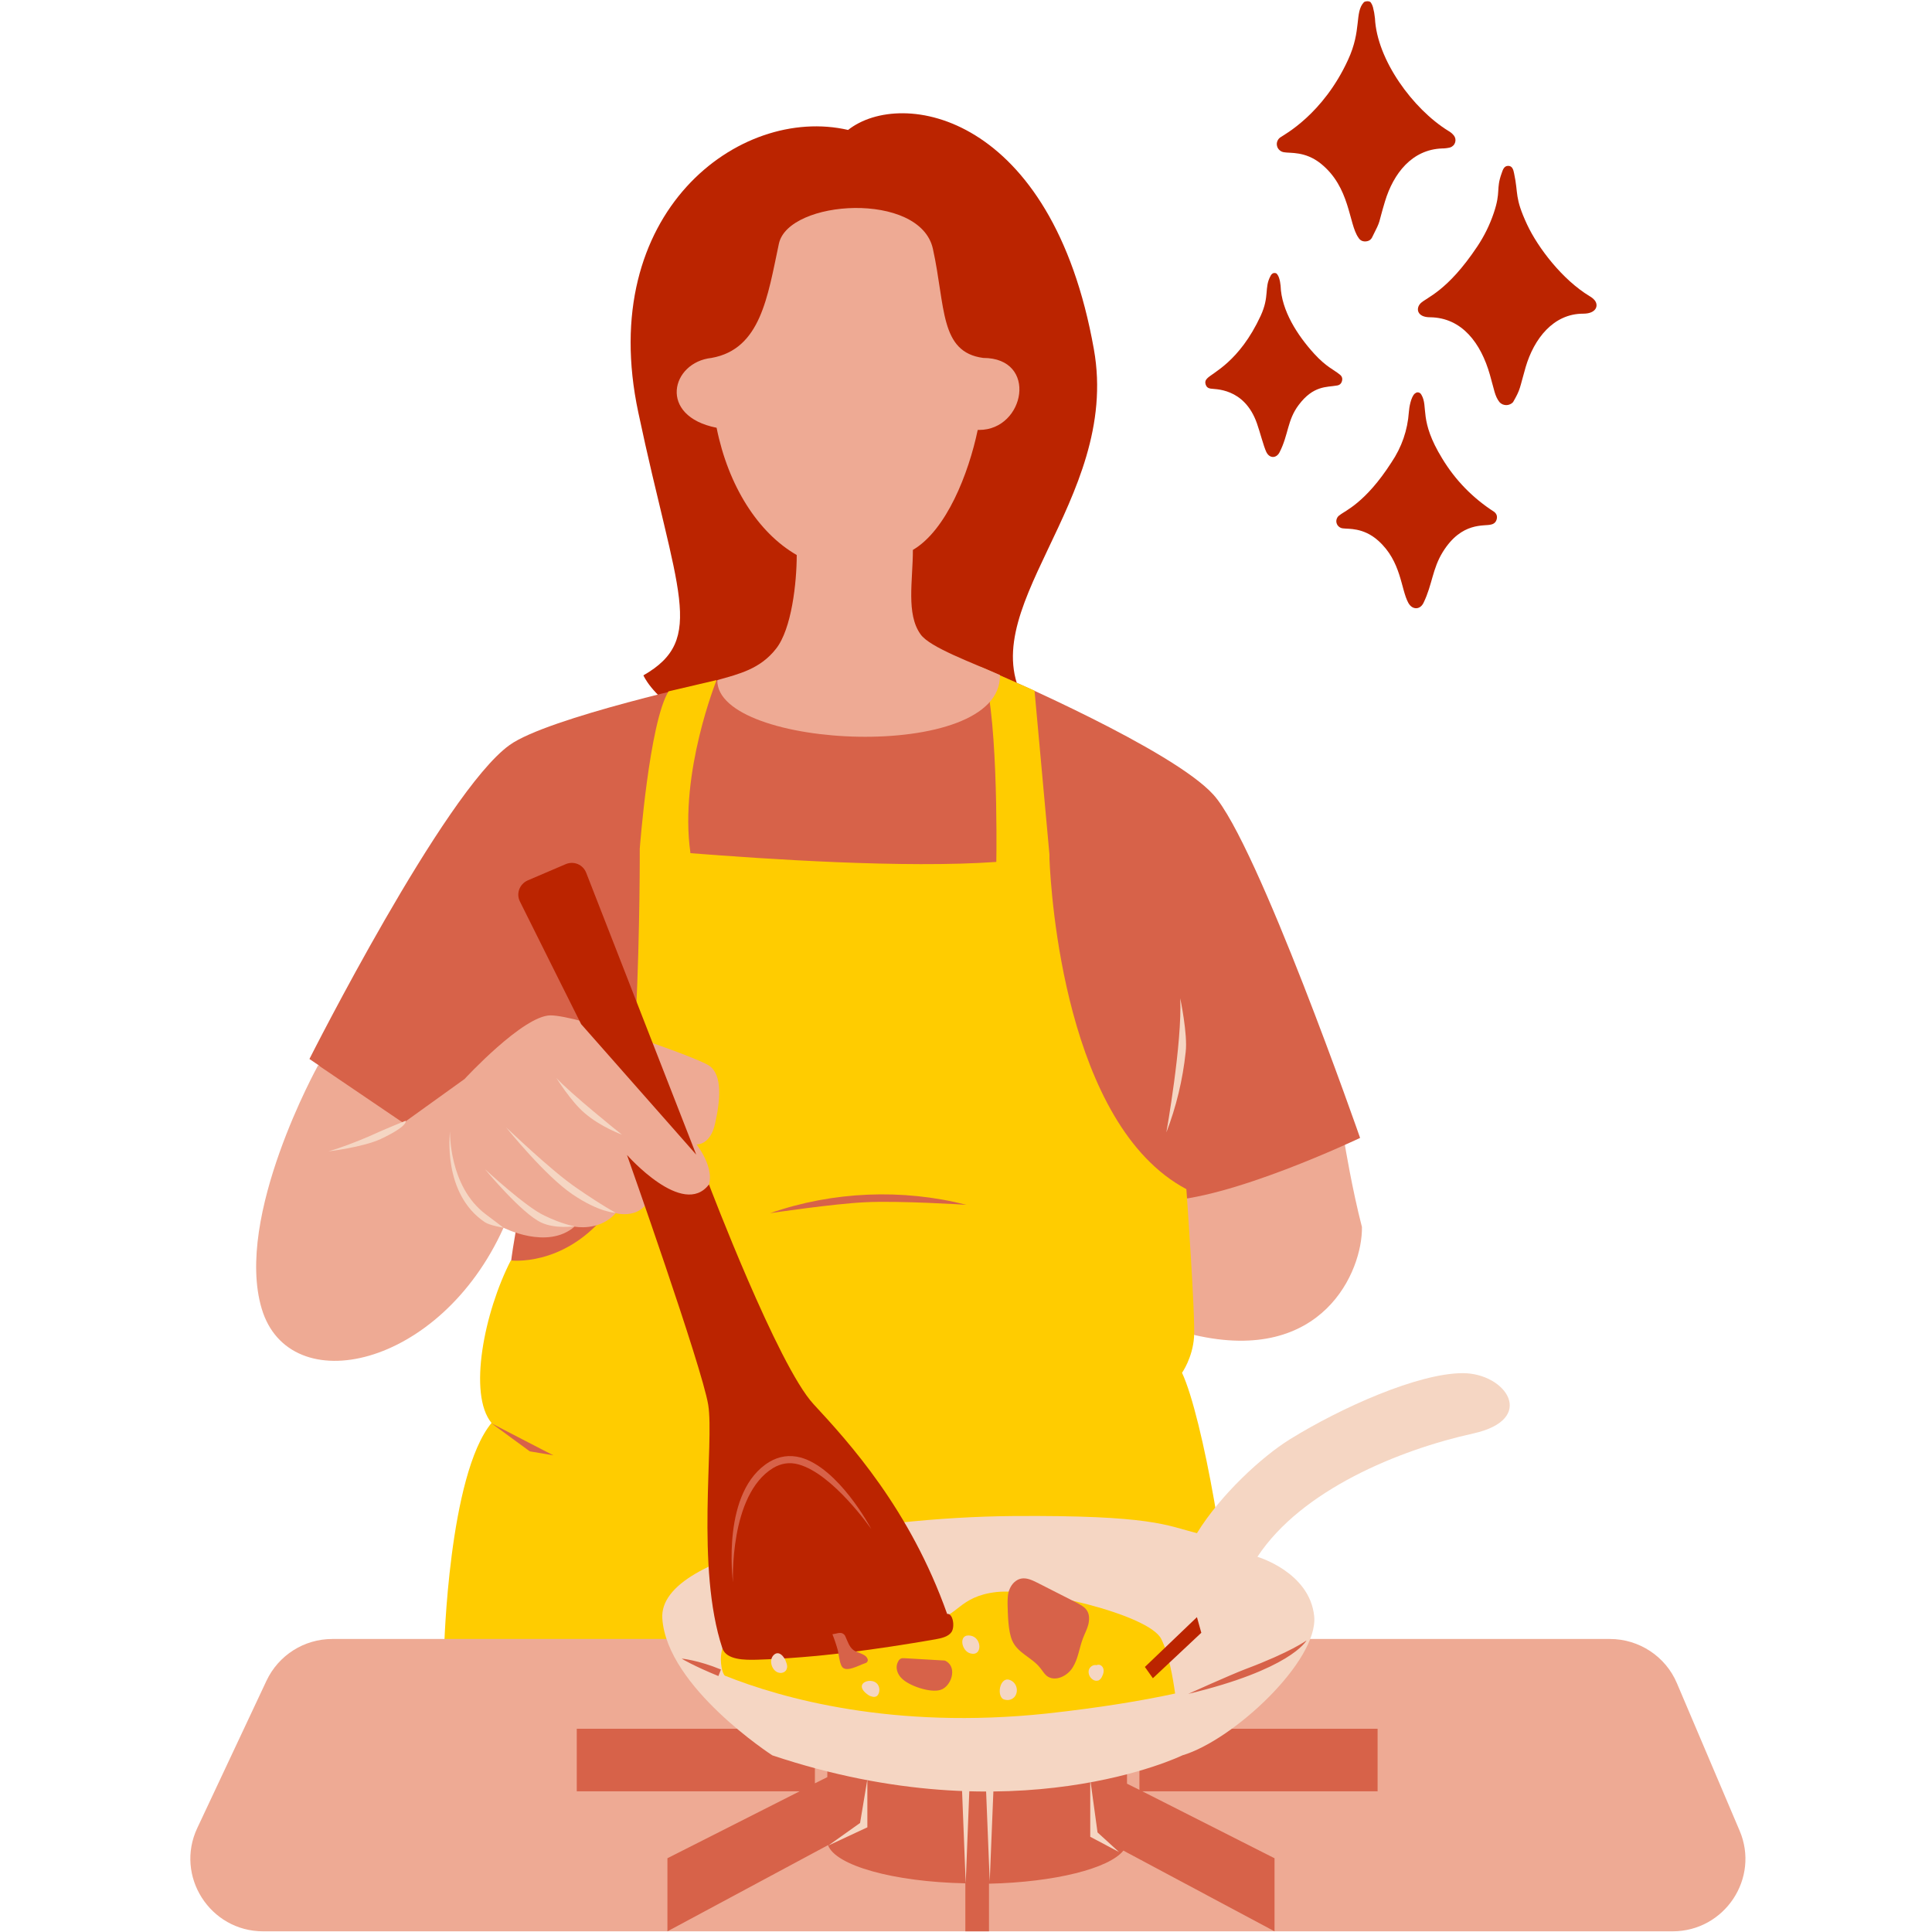
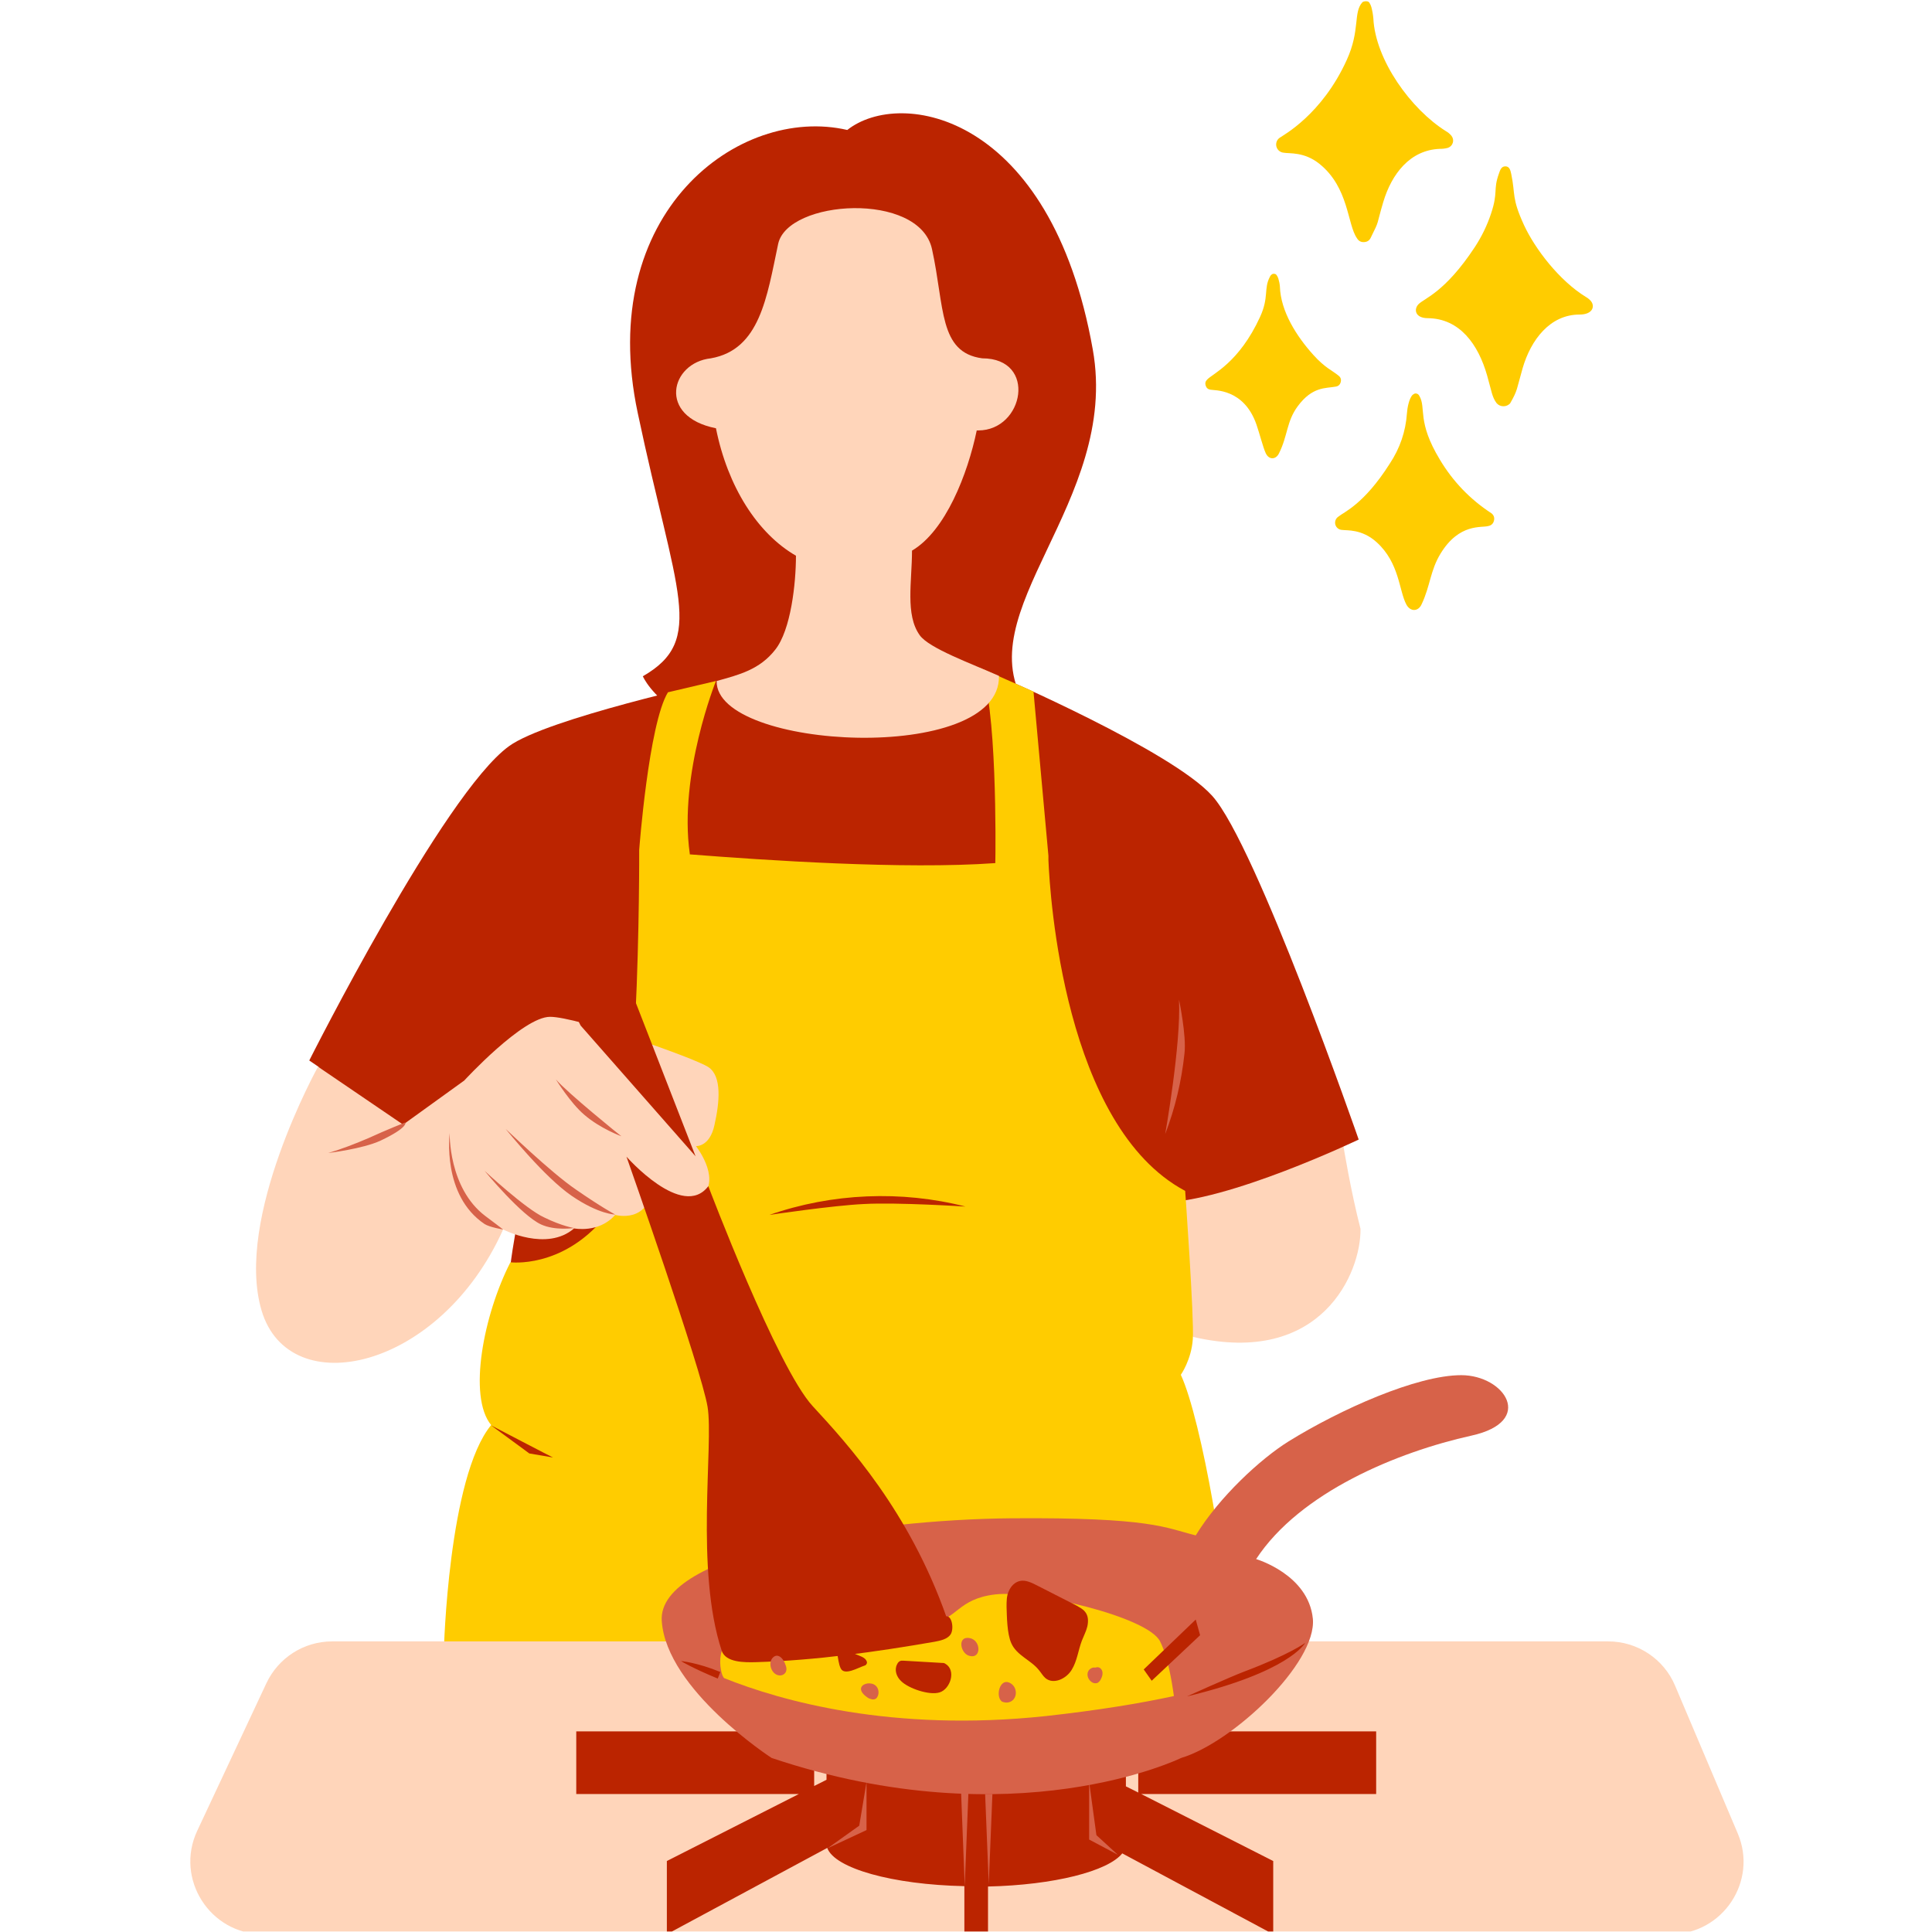
<svg xmlns="http://www.w3.org/2000/svg" width="300" zoomAndPan="magnify" viewBox="0 0 224.88 225" height="300" preserveAspectRatio="xMidYMid meet" version="1.0">
  <defs>
    <clipPath id="id1">
+       <path d="M 22 191 L 203 191 L 203 224.938 L 22 224.938 Z M 22 191 " clip-rule="nonzero" />
+     </clipPath>
+     <clipPath id="id2">
+       <path d="M 67 201 L 161 201 L 161 224.938 L 67 224.938 Z M 67 201 " clip-rule="nonzero" />
+     </clipPath>
+     <clipPath id="id3">
      <path d="M 148 0.059 L 170 0.059 L 170 29 L 148 29 Z M 148 0.059 " clip-rule="nonzero" />
    </clipPath>
-     <clipPath id="id2">
+     <clipPath id="id4">
+       <path d="M 164 19 L 185.867 19 L 185.867 48 L 164 48 Z M 164 19 " clip-rule="nonzero" />
+     </clipPath>
+     <clipPath id="id5">
+       <path d="M 155 45 L 174 45 L 174 71.273 L 155 71.273 Z M 155 45 " clip-rule="nonzero" />
+     </clipPath>
+     <clipPath id="id6">
      <path d="M 140.141 31 L 157 31 L 157 54 L 140.141 54 Z M 140.141 31 " clip-rule="nonzero" />
    </clipPath>
-     <clipPath id="id3">
-       <path d="M 22 190 L 204 190 L 204 224.938 L 22 224.938 Z M 22 190 " clip-rule="nonzero" />
-     </clipPath>
-     <clipPath id="id4">
-       <path d="M 67 201 L 161 201 L 161 224.938 L 67 224.938 Z M 67 201 " clip-rule="nonzero" />
-     </clipPath>
  </defs>
+   <path fill="#ffd5ba" d="M 133.137 135.723 C 137.711 134.152 151.945 132.457 156.395 133.473 C 156.395 133.473 157.242 138.691 158.383 143.102 C 158.469 148.191 153.852 159.176 138.898 155.699 C 135.637 153.238 133.348 139.113 133.137 135.723 Z M 133.137 135.723 " fill-opacity="1" fill-rule="nonzero" />
+   <path fill="#bb2400" d="M 98.613 86.945 C 78.574 87.707 74.805 78.758 74.805 78.758 C 82.176 74.516 78.66 69.172 74.211 48.094 C 69.254 24.766 85.988 12.211 98.613 15.137 C 104.84 10.219 122.336 13.23 127.207 40.715 C 130.383 58.527 112.293 71.379 119.496 82.277 C 126.699 93.18 98.613 86.945 98.613 86.945 Z M 98.613 86.945 " fill-opacity="1" fill-rule="nonzero" />
+   <path fill="#bb2400" d="M 135.086 140.047 C 135.086 140.047 131.145 157.777 131.145 157.777 C 130.68 157.691 63.367 162.527 60.273 158.582 C 58.156 155.867 59.129 148.316 59.934 143.738 C 60.316 141.617 49.43 141.363 49.43 141.363 L 37.016 124.227 L 35.957 123.504 C 35.957 123.504 51.59 92.418 59.215 86.902 C 63.621 83.68 83.402 79.352 83.402 79.352 L 116.277 78.758 C 116.277 78.758 136.355 87.41 141.102 92.672 C 146.227 98.312 158.172 132.711 158.172 132.711 C 158.172 132.711 142.836 140.047 135.086 140.047 Z M 135.086 140.047 " fill-opacity="1" fill-rule="nonzero" />
+   <path fill="#ffcc00" d="M 51.633 192.219 C 51.633 192.219 52.141 172.027 57.141 165.961 C 54.387 162.613 56.293 153.027 59.383 147.004 C 59.383 147.004 65.316 147.766 70.27 141.871 C 74.551 136.781 74.379 98.992 74.379 98.992 C 74.379 98.992 75.48 84.316 77.727 80.625 L 83.32 79.309 C 83.32 79.309 78.957 90.125 80.27 99.414 C 80.27 99.457 80.27 99.457 80.27 99.5 C 88.953 100.18 105.219 101.281 115.852 100.516 C 115.895 98.992 116.066 81.559 114.074 77.785 L 120.301 80.539 C 120.301 80.539 121.273 91.27 122.039 99.668 C 122.039 99.84 122.039 100.008 122.039 100.18 C 122.207 104.207 123.859 131.184 137.965 138.691 C 137.965 138.691 139.023 153.535 138.855 155.953 C 138.688 158.371 137.457 160.109 137.457 160.109 C 139.871 165.285 143.133 184.074 143.133 192.219 Z M 51.633 192.219 " fill-opacity="1" fill-rule="nonzero" />
  <g clip-path="url(#id1)">
-     <path fill="#bb2400" d="M 159.598 0.312 C 159.703 0.469 159.781 0.641 159.832 0.824 C 159.945 1.25 160.023 1.684 160.066 2.125 C 160.297 6.973 164.496 12.695 168.594 15.23 C 168.848 15.371 169.07 15.551 169.254 15.777 C 169.344 15.891 169.402 16.02 169.43 16.16 C 169.457 16.305 169.449 16.445 169.406 16.582 C 169.363 16.723 169.293 16.844 169.191 16.945 C 169.086 17.051 168.965 17.125 168.828 17.172 C 168.516 17.25 168.199 17.289 167.875 17.289 C 164.383 17.418 162.219 20.188 161.23 23.473 C 160.375 26.305 160.836 25.469 159.773 27.566 C 159.629 27.906 159.367 28.09 158.988 28.113 C 158.609 28.137 158.328 27.988 158.137 27.668 C 156.988 26.055 157.203 21.789 153.727 19.027 C 151.922 17.598 150.203 17.863 149.504 17.734 C 149.297 17.711 149.113 17.629 148.961 17.492 C 148.805 17.355 148.703 17.188 148.66 16.988 C 148.613 16.785 148.633 16.594 148.715 16.402 C 148.797 16.215 148.93 16.066 149.105 15.961 C 149.426 15.719 154.016 13.336 156.934 6.965 C 158.543 3.5 157.676 1.441 158.777 0.262 C 158.887 0.145 159.445 0.051 159.598 0.312 Z M 159.598 0.312 " fill-opacity="1" fill-rule="nonzero" />
+     <path fill="#ffd5ba" d="M 194.52 225.258 L 30.578 225.258 C 24.395 225.258 20.285 218.812 22.91 213.211 L 30.961 196.035 C 32.355 193.066 35.324 191.156 38.625 191.156 L 187.234 191.156 C 190.621 191.156 193.715 193.191 195.027 196.332 L 202.312 213.508 C 204.688 219.066 200.578 225.258 194.52 225.258 Z M 194.52 225.258 " fill-opacity="1" fill-rule="nonzero" />
  </g>
-   <path fill="#bb2400" d="M 174.562 46.824 C 174.012 46.098 173.98 45.473 173.445 43.617 C 172.414 40.012 170.234 36.992 166.48 36.949 C 164.961 36.949 164.801 35.914 165.375 35.328 C 166.059 34.633 168.469 33.977 171.984 28.707 C 172.801 27.484 173.438 26.184 173.906 24.797 C 174.758 22.277 174.137 22.066 174.82 20.18 C 174.957 19.797 175.082 19.316 175.586 19.316 C 176.086 19.316 176.195 19.812 176.273 20.203 C 176.793 22.613 176.297 22.949 177.777 26.133 C 179.055 28.871 181.91 32.59 185.078 34.5 C 185.301 34.625 185.496 34.785 185.66 34.977 C 186.148 35.598 185.832 36.535 184.309 36.531 C 180.832 36.531 178.582 39.469 177.617 42.754 C 176.887 45.27 177.055 45.27 176.148 46.836 C 176.047 46.945 175.926 47.031 175.785 47.09 C 175.648 47.152 175.504 47.18 175.352 47.18 C 175.199 47.176 175.055 47.145 174.918 47.086 C 174.781 47.023 174.66 46.938 174.562 46.824 Z M 174.562 46.824 " fill-opacity="1" fill-rule="nonzero" />
-   <path fill="#bb2400" d="M 164.957 45.695 C 165.195 45.672 165.371 45.766 165.48 45.98 C 166.309 47.402 165.156 48.918 167.891 53.383 C 169.426 55.922 171.449 57.996 173.961 59.617 C 174.234 59.84 174.332 60.121 174.246 60.465 C 174.16 60.805 173.941 61.012 173.594 61.086 C 172.812 61.32 170.184 60.711 167.973 64.273 C 166.742 66.262 166.762 68.051 165.73 70.191 C 165.34 71.031 164.422 71.059 163.957 70.215 C 163.07 68.613 163.16 65.395 160.457 62.973 C 158.703 61.398 156.922 61.625 156.398 61.539 C 156.211 61.531 156.043 61.473 155.895 61.359 C 155.746 61.242 155.648 61.098 155.598 60.918 C 155.547 60.738 155.559 60.562 155.629 60.391 C 155.695 60.219 155.812 60.082 155.973 59.984 C 156.543 59.496 158.934 58.609 161.992 53.844 C 163.188 52.066 163.863 50.113 164.016 47.988 C 164.051 47.426 164.258 46.262 164.688 45.852 C 164.77 45.789 164.859 45.734 164.957 45.695 Z M 164.957 45.695 " fill-opacity="1" fill-rule="nonzero" />
  <g clip-path="url(#id2)">
-     <path fill="#bb2400" d="M 148.25 31.801 C 148.488 31.773 148.609 31.824 148.676 31.934 C 148.773 32.062 148.848 32.199 148.895 32.355 C 148.992 32.656 149.051 32.965 149.078 33.281 C 149.168 36.164 151.047 39.07 153.004 41.211 C 154.395 42.73 155.254 43.035 155.961 43.613 C 156.223 43.809 156.312 44.062 156.227 44.375 C 156.141 44.691 155.934 44.867 155.605 44.902 C 154.473 45.109 152.898 44.871 151.18 47.168 C 149.84 48.949 150.016 50.605 148.953 52.68 C 148.59 53.383 147.797 53.426 147.414 52.637 C 147.098 51.977 146.688 50.344 146.324 49.312 C 144.84 45.078 141.328 45.359 140.898 45.254 C 140.617 45.207 140.434 45.047 140.348 44.777 C 140.262 44.508 140.32 44.273 140.523 44.074 C 141.148 43.402 144.266 42.152 146.75 36.793 C 147.816 34.488 147.148 33.523 147.906 32.137 C 147.977 31.98 148.09 31.867 148.25 31.801 Z M 148.25 31.801 " fill-opacity="1" fill-rule="nonzero" />
+     <path fill="#bb2400" d="M 160.246 208.93 L 132.84 208.93 L 148.219 216.734 L 148.219 225.258 L 130.637 215.844 C 128.984 217.922 122.672 219.531 115.004 219.703 L 115.004 225.258 L 112.25 225.258 L 112.25 219.66 C 103.863 219.488 97.129 217.582 96.281 215.207 L 77.602 225.258 L 77.602 216.734 L 92.977 208.93 L 67.051 208.93 L 67.051 201.633 L 94.758 201.633 L 94.758 207.996 L 96.195 207.273 L 96.195 206.043 L 112.25 206.043 L 112.25 204.219 L 115.004 204.219 L 115.004 206.043 L 131.062 206.043 L 131.062 208.039 L 132.5 208.758 L 132.5 201.633 L 160.207 201.633 L 160.207 208.93 Z M 160.246 208.93 " fill-opacity="1" fill-rule="nonzero" />
  </g>
-   <path fill="#eeaa94" d="M 133.273 135.527 C 137.852 133.957 152.102 132.266 156.555 133.281 C 156.555 133.281 157.406 138.488 158.551 142.895 C 158.633 147.977 154.012 158.945 139.039 155.473 C 135.773 153.016 133.484 138.914 133.273 135.527 Z M 133.273 135.527 " fill-opacity="1" fill-rule="nonzero" />
-   <path fill="#bb2400" d="M 98.707 86.828 C 78.645 87.59 74.871 78.652 74.871 78.652 C 82.25 74.418 78.73 69.082 74.277 48.035 C 69.312 24.746 86.066 12.211 98.707 15.133 C 104.941 10.219 122.457 13.227 127.332 40.668 C 130.516 58.453 112.406 71.285 119.613 82.168 C 126.824 93.051 98.707 86.828 98.707 86.828 Z M 98.707 86.828 " fill-opacity="1" fill-rule="nonzero" />
-   <path fill="#d76249" d="M 135.223 139.844 C 135.223 139.844 131.277 157.547 131.277 157.547 C 130.812 157.461 63.418 162.289 60.32 158.352 C 58.199 155.641 59.176 148.102 59.98 143.531 C 60.363 141.41 49.465 141.156 49.465 141.156 L 37.039 124.051 L 35.977 123.328 C 35.977 123.328 51.629 92.289 59.262 86.785 C 63.672 83.566 83.48 79.246 83.48 79.246 L 116.391 78.652 C 116.391 78.652 136.496 87.293 141.246 92.543 C 146.379 98.176 158.336 132.52 158.336 132.52 C 158.336 132.52 142.984 139.844 135.223 139.844 Z M 135.223 139.844 " fill-opacity="1" fill-rule="nonzero" />
-   <path fill="#ffcc00" d="M 51.668 191.934 C 51.668 191.934 52.18 171.773 57.184 165.719 C 54.426 162.375 56.336 152.805 59.43 146.789 C 59.43 146.789 65.367 147.551 70.332 141.668 C 74.613 136.586 74.445 98.852 74.445 98.852 C 74.445 98.852 75.547 84.199 77.797 80.516 L 83.395 79.203 C 83.395 79.203 79.027 90.004 80.34 99.277 C 80.34 99.32 80.34 99.32 80.34 99.359 C 89.035 100.039 105.32 101.141 115.969 100.379 C 116.008 98.852 116.18 81.449 114.188 77.68 L 120.422 80.434 C 120.422 80.434 121.395 91.145 122.16 99.531 C 122.16 99.699 122.16 99.871 122.16 100.039 C 122.328 104.062 123.984 130.996 138.105 138.488 C 138.105 138.488 139.168 153.312 138.996 155.727 C 138.828 158.141 137.598 159.875 137.598 159.875 C 140.016 165.043 143.281 183.801 143.281 191.934 Z M 51.668 191.934 " fill-opacity="1" fill-rule="nonzero" />
+   <path fill="#d76249" d="M 171.305 167.191 C 162.703 169.102 151.352 173.766 146.227 181.57 C 146.227 181.57 152.328 183.352 152.836 188.527 C 153.301 193.703 143.473 202.949 137.5 204.73 C 137.5 204.73 118.098 214.23 89.801 204.73 C 89.801 204.73 77.559 196.797 77.008 188.781 C 76.457 180.766 101.406 176.949 117.715 176.82 C 134.027 176.695 135.637 177.922 139.195 178.812 C 141.949 174.316 146.734 169.906 149.996 167.871 C 156.012 164.141 164.949 160.152 170.117 160.152 C 175.16 160.152 178.801 165.539 171.305 167.191 Z M 171.305 167.191 " fill-opacity="1" fill-rule="nonzero" />
+   <path fill="#ffcc00" d="M 86.75 191.113 C 90.562 192.219 93.824 190.477 93.824 190.477 C 93.824 190.477 95.309 189.164 98.824 188.23 C 102.34 187.297 105.812 189.035 108.609 188.867 C 111.363 188.652 111.445 186.195 115.852 185.684 C 120.301 185.176 133.602 188.273 135.043 191.156 C 135.934 192.938 136.398 195.695 136.652 197.52 C 132.754 198.367 127.883 199.172 121.742 199.852 C 103.82 201.762 90.859 198.07 84.293 195.441 C 83.699 195.059 82.98 190.012 86.75 191.113 Z M 86.75 191.113 " fill-opacity="1" fill-rule="nonzero" />
+   <path fill="#ffd5ba" d="M 114.328 41.73 C 120.766 41.73 119.199 50.129 113.863 50.129 C 113.82 50.129 113.734 50.129 113.691 50.129 C 112.633 55.219 110.051 61.836 106.152 64.125 C 106.152 67.73 105.348 71.59 107.043 73.965 C 108.102 75.492 113.059 77.273 116.277 78.715 C 116.531 89.066 83.234 87.367 83.402 79.309 C 85.988 78.59 88.402 77.996 90.223 75.664 C 92.047 73.371 92.637 67.941 92.637 64.719 C 88.148 62.133 84.676 56.66 83.32 49.875 C 76.457 48.516 78.023 42.238 82.727 41.73 C 88.445 40.715 89.25 34.605 90.562 28.414 C 91.664 23.238 107 22.262 108.48 29.008 C 109.965 35.75 109.246 41.051 114.328 41.73 Z M 36.977 124.227 C 36.977 124.227 27.188 141.871 30.41 152.645 C 33.629 163.418 51.164 159.602 58.535 143.188 C 58.535 143.188 63.621 145.816 66.797 143.059 C 66.797 143.059 69.68 143.652 71.586 141.488 C 71.586 141.488 75.652 142.633 75.949 137.844 C 75.949 137.844 80.016 141.32 81.879 139.156 C 83.785 136.992 80.988 133.473 80.988 133.473 C 80.988 133.473 82.598 133.602 83.148 131.012 C 83.742 128.383 84.039 125.328 82.43 124.27 C 80.82 123.207 67.18 118.418 64 118.418 C 60.824 118.418 54.004 125.84 54.004 125.84 L 46.887 130.973 Z M 36.977 124.227 " fill-opacity="1" fill-rule="nonzero" />
+   <path fill="#bb2400" d="M 61.332 102.68 L 65.781 100.773 C 66.711 100.391 67.773 100.812 68.152 101.789 L 80.945 134.66 L 67.559 119.434 C 67.559 119.434 62.477 109.254 60.441 105.141 C 59.977 104.207 60.402 103.105 61.332 102.68 Z M 110.133 188.23 C 105.812 176.016 98.738 168.254 94.586 163.758 C 90.434 159.262 82.43 138.141 82.43 138.141 C 79.422 142.125 72.898 134.703 72.898 134.703 C 72.898 134.703 81.625 159.43 82.344 163.844 C 83.066 168.254 80.863 182.801 83.996 192.258 C 84.461 193.617 86.621 193.617 88.02 193.574 C 94.969 193.363 101.914 192.387 108.777 191.199 C 109.457 191.07 110.262 190.902 110.641 190.352 C 111.066 189.715 110.812 188.145 110.133 188.23 Z M 134.066 195.738 L 139.703 190.438 L 139.195 188.613 L 133.137 194.422 Z M 134.066 195.738 " fill-opacity="1" fill-rule="nonzero" />
+   <path fill="#bb2400" d="M 138.176 197.562 C 138.176 197.562 143.051 195.355 144.828 194.676 C 150.125 192.684 151.945 191.328 151.945 191.328 C 151.859 191.453 149.996 194.719 138.176 197.562 Z M 83.828 194.719 C 81.16 193.617 79.25 193.445 79.25 193.445 C 79.293 193.488 80.734 194.336 83.531 195.484 Z M 61.586 169.27 L 64.34 169.738 C 64.297 169.738 57.141 166.004 57.141 166.004 C 57.141 166.004 61.461 169.188 61.586 169.27 Z M 89.547 141.488 C 89.547 141.488 96.918 140.387 100.559 140.219 C 104.457 140.004 112.379 140.516 112.379 140.516 C 104.922 138.605 96.832 138.945 89.547 141.488 Z M 93.105 169.992 C 91.832 169.652 90.605 169.824 89.461 170.5 C 83.871 173.895 85.184 184.16 85.227 184.582 C 85.227 184.582 84.758 174.359 89.887 171.223 C 90.816 170.672 91.793 170.5 92.852 170.797 C 96.875 171.902 101.324 178.348 101.324 178.348 C 101.195 178.094 97.512 171.223 93.105 169.992 Z M 117.715 191.367 C 118.352 192.812 120.004 193.32 120.938 194.508 C 121.191 194.805 121.402 195.188 121.699 195.441 C 122.629 196.203 124.113 195.523 124.75 194.465 C 125.383 193.445 125.512 192.176 125.934 191.07 C 126.148 190.52 126.441 189.969 126.57 189.418 C 126.699 188.824 126.699 188.188 126.316 187.723 C 126.062 187.383 125.68 187.211 125.34 187 C 123.773 186.195 122.164 185.387 120.598 184.582 C 120.004 184.285 119.367 183.988 118.734 184.117 C 118.141 184.242 117.676 184.711 117.422 185.305 C 117.164 185.855 117.164 186.492 117.164 187.129 C 117.207 188.273 117.207 190.223 117.715 191.367 Z M 109.371 197.094 C 110.602 196.715 111.363 194.508 110.008 193.742 C 109.879 193.66 109.754 193.66 109.582 193.66 C 108.145 193.574 106.703 193.488 105.219 193.406 C 105.094 193.406 105.008 193.406 104.883 193.406 C 104.668 193.445 104.5 193.617 104.414 193.828 C 104.074 194.465 104.332 195.27 104.883 195.781 C 105.727 196.629 108.184 197.477 109.371 197.094 Z M 97.426 192.516 C 97.551 193.066 97.594 193.785 97.848 194.297 C 98.273 195.188 99.883 194.211 100.559 194 C 100.688 193.957 100.812 193.914 100.855 193.785 C 100.984 193.617 100.855 193.363 100.688 193.191 C 100.262 192.812 99.672 192.77 99.203 192.43 C 98.738 192.047 98.57 191.453 98.316 190.902 C 98.273 190.773 98.188 190.648 98.062 190.562 C 97.723 190.309 97.215 190.562 96.789 190.605 C 97.043 191.242 97.254 191.879 97.426 192.516 Z M 97.426 192.516 " fill-opacity="1" fill-rule="nonzero" />
+   <path fill="#d76249" d="M 112.293 219.66 L 111.871 208.844 L 112.719 208.844 Z M 115.516 208.93 L 114.668 208.93 L 115.09 219.445 Z M 100.855 213.129 L 100.855 207.527 L 100.008 212.617 L 96.324 215.246 Z M 127.629 213.723 L 126.781 207.527 L 126.781 214.23 L 130.129 216.012 Z M 137.883 122.699 C 138.137 120.621 137.246 116.422 137.246 116.422 C 137.5 121.598 135.637 132.074 135.637 132.074 C 136.781 129.105 137.543 125.922 137.883 122.699 Z M 52.309 131.945 C 52.309 132.031 51.379 139.199 56.375 142.551 C 56.969 142.93 58.535 143.188 58.535 143.188 C 58.535 143.188 57.098 142.082 56.461 141.617 C 52.141 138.352 52.309 131.945 52.309 131.945 Z M 66.797 143.016 C 66.797 143.016 64.594 143.355 62.941 142.594 C 60.656 141.531 56.547 136.57 56.375 136.355 C 56.375 136.355 61.164 140.812 63.324 141.785 C 65.398 142.805 66.797 143.016 66.797 143.016 Z M 67.051 138.562 C 70.059 140.641 71.586 141.445 71.586 141.445 C 71.586 141.445 69.719 141.445 66.543 139.285 C 63.367 137.121 59.047 131.734 58.832 131.48 C 58.875 131.48 64 136.484 67.051 138.562 Z M 72.305 132.328 C 72.305 132.328 69.848 131.438 67.984 129.824 C 66.375 128.469 64.68 125.711 64.68 125.711 C 66.035 127.281 72.219 132.285 72.305 132.328 Z M 47.141 130.715 C 47.141 130.715 47.566 131.27 44.262 132.836 C 42.145 133.812 38.16 134.277 38.16 134.277 C 39.645 133.855 41.379 133.176 42.863 132.539 C 44.895 131.605 47.141 130.715 47.141 130.715 Z M 127.672 194.168 C 127.969 194.125 128.223 194.336 128.309 194.633 C 128.391 194.93 128.309 195.227 128.18 195.484 C 128.094 195.695 127.969 195.863 127.758 195.992 C 127.504 196.078 127.246 196.035 127.035 195.863 C 126.699 195.609 126.527 195.188 126.613 194.805 C 126.699 194.422 127.121 194.125 127.504 194.211 M 112.887 190.773 C 114.199 191.031 114.242 193.191 112.887 192.852 C 111.785 192.641 111.363 190.477 112.887 190.773 Z M 102.254 197.094 C 102.254 197.348 102.168 197.645 101.957 197.816 C 101.832 197.902 101.66 197.941 101.492 197.902 C 101.324 197.859 101.152 197.816 101.027 197.73 C 98.652 196.16 102.211 195.188 102.254 197.094 Z M 89.926 193.066 C 90.562 192.387 91.242 193.277 91.41 193.871 C 91.496 194.082 91.578 194.336 91.496 194.594 C 91.41 194.973 90.984 195.188 90.605 195.102 C 89.801 194.973 89.336 193.703 89.926 193.066 Z M 117.461 195.949 C 118.605 196.418 118.48 198.199 117.207 198.281 C 116.996 198.281 116.785 198.238 116.613 198.156 C 115.852 197.562 116.359 195.484 117.461 195.949 Z M 117.461 195.949 " fill-opacity="1" fill-rule="nonzero" />
  <g clip-path="url(#id3)">
-     <path fill="#eeaa94" d="M 194.727 224.922 L 30.59 224.922 C 24.398 224.922 20.285 218.484 22.914 212.895 L 30.973 195.742 C 32.371 192.777 35.34 190.875 38.648 190.875 L 187.434 190.875 C 190.824 190.875 193.922 192.906 195.238 196.039 L 202.531 213.191 C 204.906 218.738 200.793 224.922 194.727 224.922 Z M 194.727 224.922 " fill-opacity="1" fill-rule="nonzero" />
+     <path fill="#ffcc00" d="M 159.414 0.312 C 159.52 0.473 159.598 0.645 159.648 0.824 C 159.762 1.254 159.84 1.688 159.879 2.129 C 160.109 6.992 164.27 12.734 168.328 15.273 C 168.582 15.414 168.797 15.598 168.98 15.82 C 169.07 15.938 169.129 16.066 169.156 16.207 C 169.184 16.352 169.176 16.492 169.133 16.629 C 169.09 16.77 169.02 16.891 168.918 16.996 C 168.816 17.098 168.695 17.172 168.559 17.219 C 168.25 17.301 167.938 17.34 167.617 17.336 C 164.156 17.469 162.012 20.246 161.031 23.539 C 160.188 26.383 160.645 25.539 159.594 27.645 C 159.445 27.988 159.188 28.172 158.812 28.195 C 158.441 28.219 158.16 28.066 157.973 27.746 C 156.832 26.129 157.047 21.852 153.602 19.082 C 151.812 17.648 150.113 17.914 149.418 17.781 C 149.215 17.762 149.035 17.68 148.879 17.543 C 148.727 17.406 148.629 17.238 148.582 17.035 C 148.539 16.836 148.559 16.641 148.637 16.449 C 148.719 16.262 148.848 16.113 149.027 16.008 C 149.344 15.762 153.887 13.371 156.781 6.984 C 158.371 3.512 157.516 1.445 158.605 0.262 C 158.715 0.145 159.27 0.051 159.414 0.312 Z M 159.414 0.312 " fill-opacity="1" fill-rule="nonzero" />
  </g>
  <g clip-path="url(#id4)">
-     <path fill="#d76249" d="M 160.414 208.617 L 132.977 208.617 L 148.371 216.41 L 148.371 224.922 L 130.77 215.52 C 129.113 217.594 122.797 219.203 115.117 219.375 L 115.117 224.922 L 112.363 224.922 L 112.363 219.332 C 103.965 219.16 97.223 217.254 96.371 214.883 L 77.668 224.922 L 77.668 216.41 L 93.062 208.617 L 67.109 208.617 L 67.109 201.332 L 94.844 201.332 L 94.844 207.684 L 96.289 206.965 L 96.289 205.738 L 112.363 205.738 L 112.363 203.918 L 115.117 203.918 L 115.117 205.738 L 131.191 205.738 L 131.191 207.727 L 132.637 208.449 L 132.637 201.332 L 160.375 201.332 L 160.375 208.617 Z M 160.414 208.617 " fill-opacity="1" fill-rule="nonzero" />
+     <path fill="#ffcc00" d="M 174.238 46.957 C 173.695 46.23 173.664 45.602 173.133 43.742 C 172.109 40.129 169.953 37.098 166.234 37.055 C 164.727 37.055 164.57 36.016 165.137 35.43 C 165.816 34.73 168.203 34.074 171.688 28.789 C 172.492 27.562 173.129 26.258 173.59 24.867 C 174.434 22.34 173.816 22.129 174.496 20.238 C 174.633 19.855 174.754 19.371 175.254 19.371 C 175.75 19.371 175.855 19.871 175.938 20.262 C 176.445 22.68 175.957 23.016 177.422 26.207 C 178.691 28.953 181.52 32.684 184.656 34.598 C 184.875 34.723 185.066 34.883 185.23 35.078 C 185.719 35.699 185.398 36.637 183.891 36.633 C 180.449 36.633 178.223 39.582 177.266 42.875 C 176.539 45.402 176.711 45.402 175.809 46.973 C 175.707 47.082 175.59 47.168 175.453 47.227 C 175.316 47.285 175.172 47.316 175.02 47.312 C 174.871 47.312 174.727 47.281 174.594 47.219 C 174.457 47.156 174.336 47.07 174.238 46.957 Z M 174.238 46.957 " fill-opacity="1" fill-rule="nonzero" />
  </g>
-   <path fill="#f5d6c3" d="M 171.484 166.949 C 162.875 168.852 151.508 173.512 146.379 181.305 C 146.379 181.305 152.484 183.082 152.992 188.246 C 153.461 193.414 143.621 202.645 137.641 204.426 C 137.641 204.426 118.215 213.91 89.883 204.426 C 89.883 204.426 77.625 196.504 77.074 188.504 C 76.523 180.5 101.504 176.688 117.832 176.559 C 134.164 176.434 135.773 177.66 139.336 178.551 C 142.094 174.062 146.887 169.656 150.152 167.625 C 156.176 163.898 165.125 159.918 170.297 159.918 C 175.344 159.918 178.992 165.297 171.484 166.949 Z M 171.484 166.949 " fill-opacity="1" fill-rule="nonzero" />
-   <path fill="#ffcc00" d="M 86.828 190.832 C 90.648 191.934 93.914 190.195 93.914 190.195 C 93.914 190.195 95.398 188.883 98.918 187.953 C 102.438 187.02 105.914 188.758 108.715 188.586 C 111.473 188.375 111.555 185.918 115.969 185.41 C 120.422 184.902 133.738 187.992 135.18 190.875 C 136.07 192.652 136.539 195.406 136.793 197.227 C 132.891 198.074 128.012 198.879 121.863 199.555 C 103.922 201.461 90.945 197.777 84.371 195.152 C 83.777 194.77 83.055 189.73 86.828 190.832 Z M 86.828 190.832 " fill-opacity="1" fill-rule="nonzero" />
-   <path fill="#eeaa94" d="M 114.441 41.684 C 120.887 41.684 119.316 50.07 113.973 50.07 C 113.93 50.07 113.848 50.07 113.805 50.07 C 112.742 55.152 110.156 61.758 106.254 64.043 C 106.254 67.645 105.449 71.496 107.145 73.867 C 108.207 75.395 113.168 77.172 116.391 78.609 C 116.645 88.945 83.309 87.25 83.48 79.203 C 86.066 78.484 88.484 77.891 90.309 75.562 C 92.133 73.277 92.727 67.855 92.727 64.637 C 88.23 62.055 84.75 56.59 83.395 49.816 C 76.523 48.461 78.094 42.191 82.801 41.684 C 88.527 40.668 89.332 34.57 90.648 28.387 C 91.75 23.223 107.102 22.246 108.586 28.98 C 110.07 35.715 109.352 41.008 114.441 41.684 Z M 36.996 124.051 C 36.996 124.051 27.199 141.668 30.422 152.422 C 33.645 163.18 51.203 159.367 58.582 142.98 C 58.582 142.98 63.672 145.605 66.852 142.852 C 66.852 142.852 69.738 143.445 71.645 141.285 C 71.645 141.285 75.719 142.43 76.016 137.645 C 76.016 137.645 80.086 141.117 81.953 138.957 C 83.859 136.797 81.062 133.281 81.062 133.281 C 81.062 133.281 82.672 133.41 83.223 130.824 C 83.816 128.199 84.117 125.152 82.504 124.094 C 80.891 123.035 67.234 118.25 64.055 118.25 C 60.875 118.25 54.043 125.66 54.043 125.66 L 46.918 130.781 Z M 36.996 124.051 " fill-opacity="1" fill-rule="nonzero" />
-   <path fill="#bb2400" d="M 61.383 102.539 L 65.836 100.633 C 66.77 100.25 67.828 100.676 68.211 101.648 L 81.02 134.469 L 67.617 119.266 C 67.617 119.266 62.527 109.102 60.492 104.992 C 60.023 104.062 60.449 102.961 61.383 102.539 Z M 110.242 187.953 C 105.914 175.754 98.832 168.008 94.676 163.516 C 90.52 159.027 82.504 137.941 82.504 137.941 C 79.492 141.922 72.961 134.508 72.961 134.508 C 72.961 134.508 81.699 159.199 82.418 163.602 C 83.141 168.008 80.934 182.531 84.074 191.973 C 84.539 193.328 86.703 193.328 88.102 193.289 C 95.059 193.074 102.012 192.102 108.883 190.914 C 109.562 190.789 110.367 190.621 110.75 190.07 C 111.176 189.434 110.922 187.867 110.242 187.953 Z M 134.203 195.445 L 139.844 190.152 L 139.336 188.332 L 133.273 194.133 Z M 134.203 195.445 " fill-opacity="1" fill-rule="nonzero" />
-   <path fill="#d76249" d="M 138.32 197.27 C 138.32 197.27 143.195 195.066 144.977 194.387 C 150.277 192.398 152.102 191.043 152.102 191.043 C 152.02 191.172 150.152 194.43 138.32 197.27 Z M 83.902 194.43 C 81.23 193.328 79.324 193.16 79.324 193.16 C 79.363 193.203 80.809 194.051 83.605 195.191 Z M 61.637 169.023 L 64.395 169.488 C 64.352 169.488 57.184 165.762 57.184 165.762 C 57.184 165.762 61.508 168.938 61.637 169.023 Z M 89.629 141.285 C 89.629 141.285 97.008 140.184 100.656 140.016 C 104.559 139.805 112.488 140.312 112.488 140.312 C 105.023 138.406 96.926 138.746 89.629 141.285 Z M 93.191 169.742 C 91.918 169.402 90.688 169.574 89.543 170.25 C 83.945 173.637 85.262 183.887 85.305 184.309 C 85.305 184.309 84.836 174.105 89.969 170.969 C 90.902 170.418 91.875 170.25 92.938 170.547 C 96.965 171.648 101.418 178.086 101.418 178.086 C 101.293 177.832 97.602 170.969 93.191 169.742 Z M 117.832 191.086 C 118.469 192.523 120.125 193.035 121.059 194.219 C 121.312 194.516 121.523 194.898 121.82 195.152 C 122.754 195.914 124.238 195.234 124.875 194.176 C 125.512 193.16 125.637 191.891 126.062 190.789 C 126.273 190.238 126.57 189.688 126.699 189.137 C 126.824 188.543 126.824 187.91 126.441 187.445 C 126.188 187.105 125.809 186.934 125.469 186.723 C 123.898 185.918 122.285 185.113 120.719 184.309 C 120.125 184.012 119.488 183.719 118.852 183.844 C 118.258 183.973 117.789 184.438 117.535 185.031 C 117.281 185.582 117.281 186.215 117.281 186.852 C 117.324 187.992 117.324 189.941 117.832 191.086 Z M 109.477 196.801 C 110.707 196.422 111.473 194.219 110.113 193.457 C 109.988 193.371 109.859 193.371 109.691 193.371 C 108.25 193.289 106.805 193.203 105.32 193.117 C 105.195 193.117 105.109 193.117 104.98 193.117 C 104.77 193.16 104.602 193.328 104.516 193.543 C 104.176 194.176 104.43 194.98 104.98 195.488 C 105.832 196.336 108.289 197.184 109.477 196.801 Z M 97.52 192.23 C 97.645 192.777 97.688 193.5 97.941 194.008 C 98.367 194.898 99.977 193.922 100.656 193.711 C 100.785 193.668 100.91 193.625 100.953 193.5 C 101.082 193.328 100.953 193.074 100.785 192.906 C 100.359 192.523 99.766 192.484 99.301 192.145 C 98.832 191.762 98.664 191.172 98.41 190.621 C 98.367 190.492 98.281 190.367 98.152 190.281 C 97.816 190.027 97.305 190.281 96.883 190.324 C 97.137 190.957 97.348 191.594 97.52 192.23 Z M 97.52 192.23 " fill-opacity="1" fill-rule="nonzero" />
-   <path fill="#f5d6c3" d="M 112.406 219.332 L 111.98 208.531 L 112.828 208.531 Z M 115.629 208.617 L 114.781 208.617 L 115.203 219.117 Z M 100.953 212.809 L 100.953 207.219 L 100.105 212.301 L 96.414 214.926 Z M 127.758 213.402 L 126.91 207.219 L 126.91 213.91 L 130.262 215.688 Z M 138.023 122.523 C 138.277 120.449 137.387 116.258 137.387 116.258 C 137.641 121.426 135.773 131.883 135.773 131.883 C 136.918 128.918 137.684 125.742 138.023 122.523 Z M 52.348 131.758 C 52.348 131.84 51.414 139 56.418 142.344 C 57.012 142.727 58.582 142.98 58.582 142.98 C 58.582 142.98 57.141 141.879 56.504 141.41 C 52.18 138.152 52.348 131.758 52.348 131.758 Z M 66.852 142.809 C 66.852 142.809 64.648 143.148 62.992 142.387 C 60.703 141.328 56.59 136.371 56.418 136.16 C 56.418 136.16 61.211 140.609 63.375 141.582 C 65.453 142.598 66.852 142.809 66.852 142.809 Z M 67.109 138.363 C 70.117 140.438 71.645 141.242 71.645 141.242 C 71.645 141.242 69.781 141.242 66.598 139.082 C 63.418 136.922 59.09 131.547 58.879 131.293 C 58.922 131.293 64.055 136.289 67.109 138.363 Z M 72.367 132.137 C 72.367 132.137 69.906 131.25 68.039 129.641 C 66.43 128.285 64.734 125.531 64.734 125.531 C 66.09 127.098 72.281 132.094 72.367 132.137 Z M 47.172 130.527 C 47.172 130.527 47.598 131.078 44.289 132.645 C 42.168 133.621 38.184 134.086 38.184 134.086 C 39.668 133.664 41.406 132.984 42.891 132.352 C 44.926 131.418 47.172 130.527 47.172 130.527 Z M 127.801 193.879 C 128.098 193.836 128.352 194.051 128.438 194.348 C 128.52 194.641 128.438 194.938 128.309 195.191 C 128.223 195.406 128.098 195.574 127.887 195.699 C 127.629 195.785 127.375 195.742 127.164 195.574 C 126.824 195.32 126.656 194.898 126.738 194.516 C 126.824 194.133 127.25 193.836 127.629 193.922 M 113 190.492 C 114.312 190.746 114.355 192.906 113 192.566 C 111.895 192.355 111.473 190.195 113 190.492 Z M 102.352 196.801 C 102.352 197.055 102.27 197.352 102.055 197.523 C 101.93 197.605 101.758 197.648 101.59 197.605 C 101.418 197.562 101.25 197.523 101.121 197.438 C 98.746 195.871 102.309 194.898 102.352 196.801 Z M 90.012 192.777 C 90.648 192.102 91.324 192.992 91.496 193.582 C 91.578 193.797 91.664 194.051 91.578 194.305 C 91.496 194.684 91.07 194.898 90.688 194.812 C 89.883 194.684 89.418 193.414 90.012 192.777 Z M 117.578 195.66 C 118.723 196.125 118.598 197.902 117.324 197.988 C 117.113 197.988 116.898 197.945 116.73 197.859 C 115.969 197.27 116.477 195.191 117.578 195.66 Z M 117.578 195.66 " fill-opacity="1" fill-rule="nonzero" />
+   <g clip-path="url(#id5)">
+     <path fill="#ffcc00" d="M 164.723 45.824 C 164.961 45.801 165.137 45.898 165.242 46.113 C 166.062 47.539 164.922 49.059 167.629 53.535 C 169.152 56.078 171.156 58.164 173.645 59.785 C 173.918 60.012 174.012 60.293 173.926 60.637 C 173.84 60.98 173.625 61.188 173.281 61.258 C 172.508 61.496 169.902 60.887 167.715 64.457 C 166.492 66.453 166.516 68.246 165.492 70.391 C 165.105 71.234 164.195 71.262 163.734 70.418 C 162.855 68.809 162.945 65.582 160.27 63.152 C 158.531 61.574 156.766 61.801 156.25 61.715 C 156.062 61.711 155.895 61.648 155.746 61.535 C 155.602 61.418 155.504 61.273 155.453 61.094 C 155.406 60.914 155.418 60.734 155.484 60.562 C 155.555 60.391 155.668 60.254 155.824 60.156 C 156.391 59.664 158.762 58.777 161.789 54 C 162.973 52.215 163.645 50.258 163.793 48.125 C 163.828 47.559 164.031 46.395 164.457 45.98 C 164.539 45.918 164.629 45.867 164.723 45.824 Z M 164.723 45.824 " fill-opacity="1" fill-rule="nonzero" />
+   </g>
+   <g clip-path="url(#id6)">
+     <path fill="#ffcc00" d="M 148.176 31.891 C 148.414 31.867 148.531 31.918 148.602 32.027 C 148.695 32.152 148.77 32.293 148.816 32.445 C 148.91 32.75 148.973 33.059 148.996 33.375 C 149.086 36.27 150.949 39.18 152.887 41.328 C 154.262 42.855 155.117 43.156 155.812 43.738 C 156.074 43.934 156.164 44.188 156.078 44.504 C 155.992 44.816 155.789 44.992 155.461 45.031 C 154.34 45.238 152.781 45 151.078 47.305 C 149.754 49.086 149.926 50.75 148.875 52.828 C 148.516 53.535 147.73 53.578 147.352 52.789 C 147.039 52.125 146.629 50.488 146.27 49.453 C 144.801 45.207 141.32 45.488 140.898 45.383 C 140.617 45.336 140.438 45.176 140.352 44.906 C 140.266 44.637 140.324 44.402 140.527 44.203 C 141.141 43.527 144.23 42.273 146.691 36.898 C 147.746 34.59 147.09 33.621 147.836 32.227 C 147.906 32.07 148.02 31.961 148.176 31.891 Z M 148.176 31.891 " fill-opacity="1" fill-rule="nonzero" />
+   </g>
</svg>
